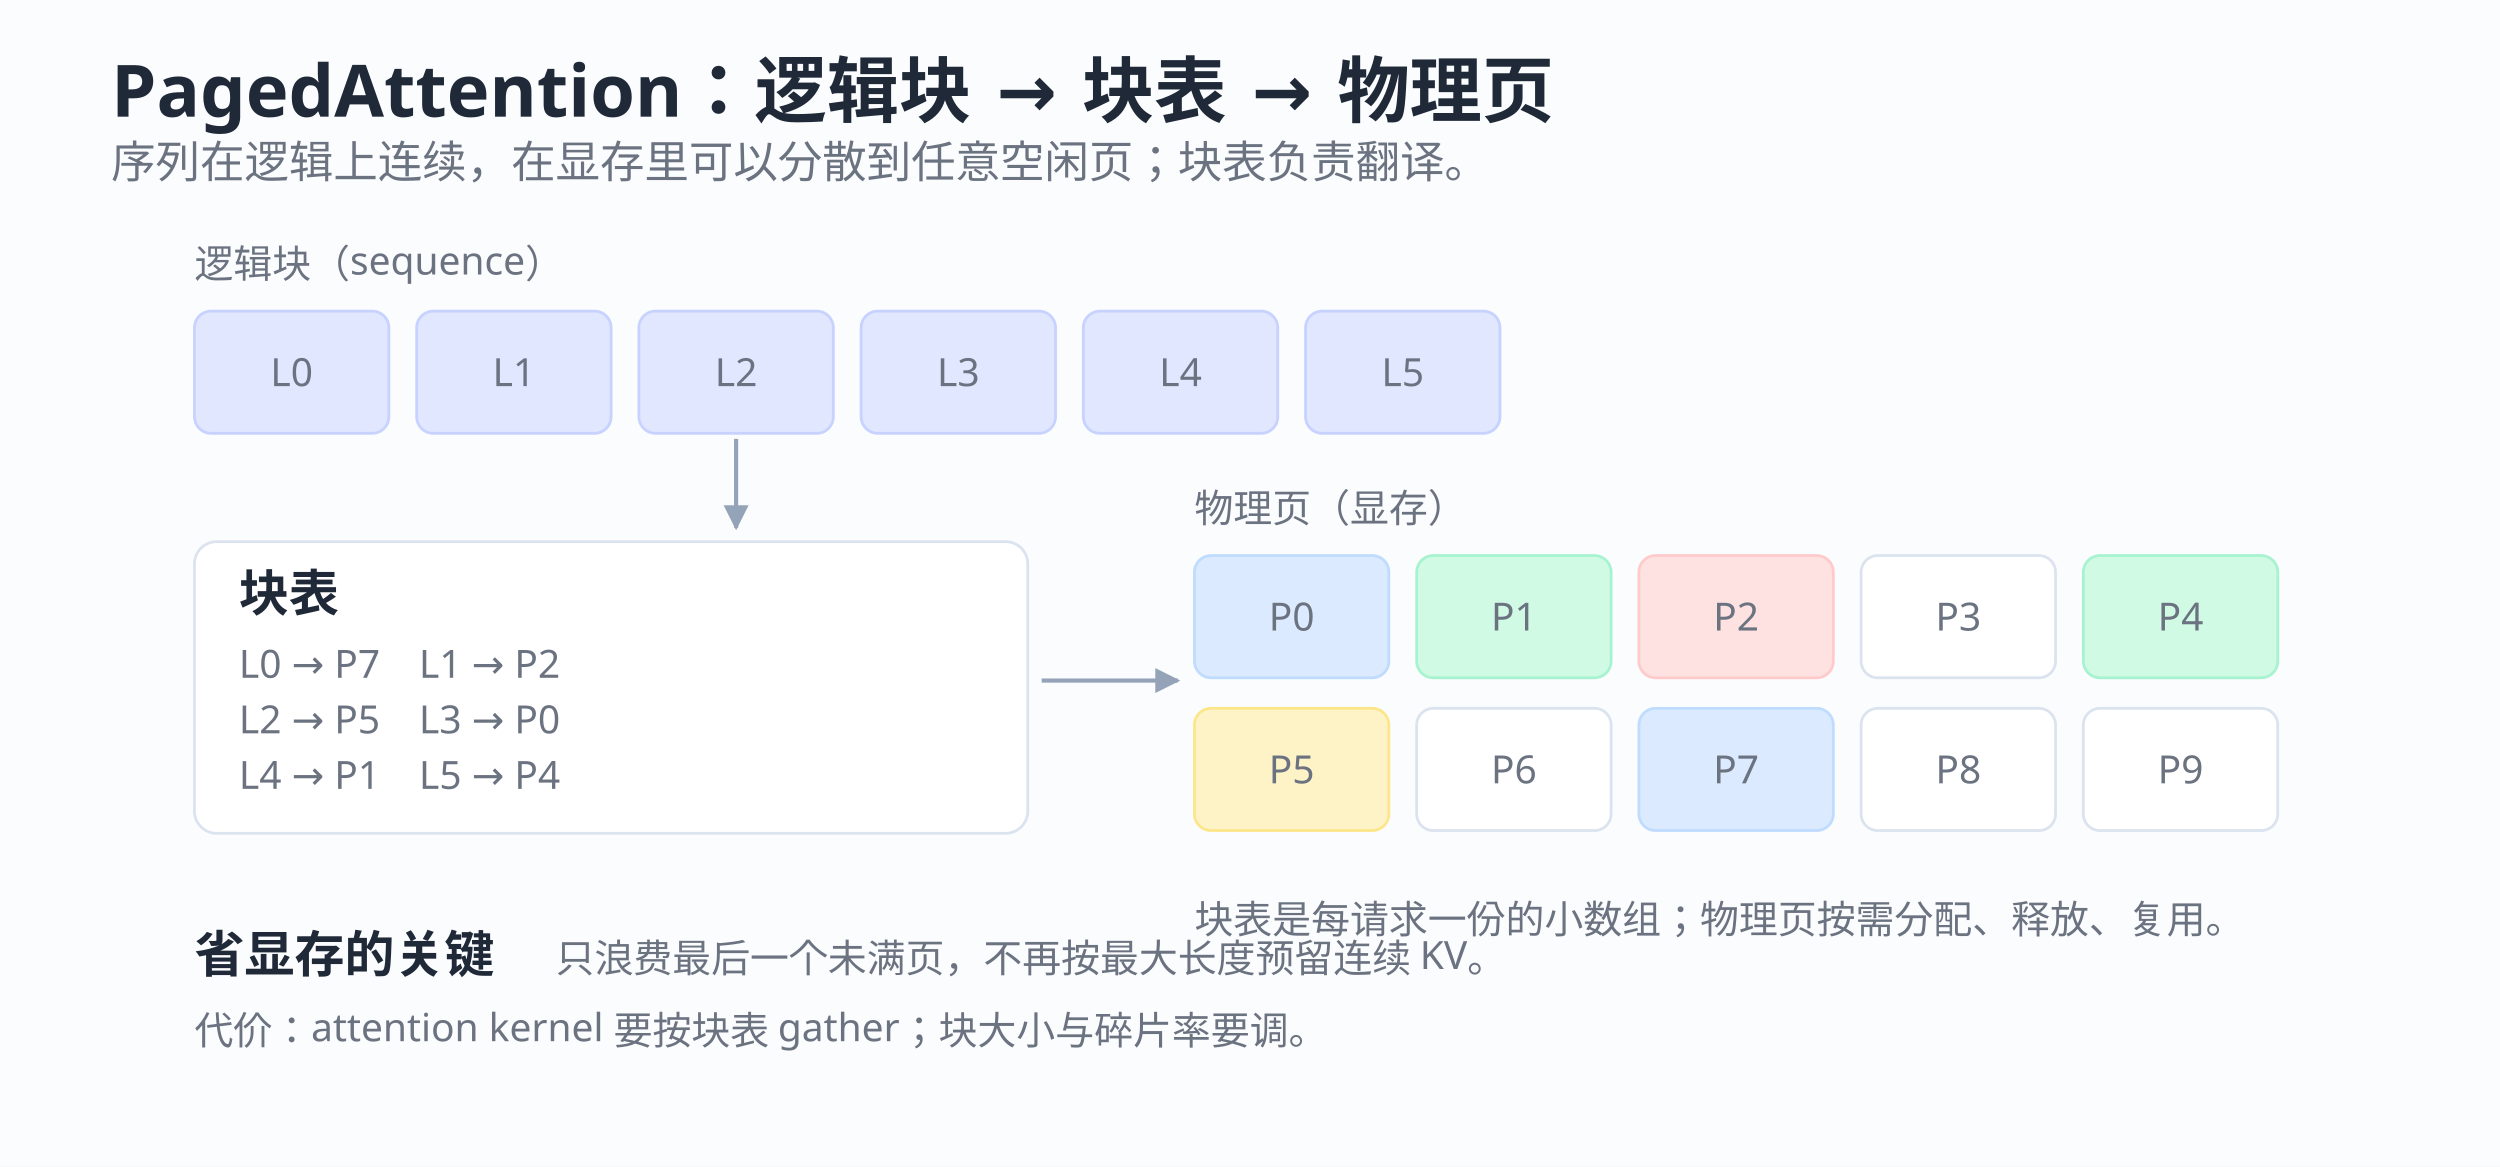
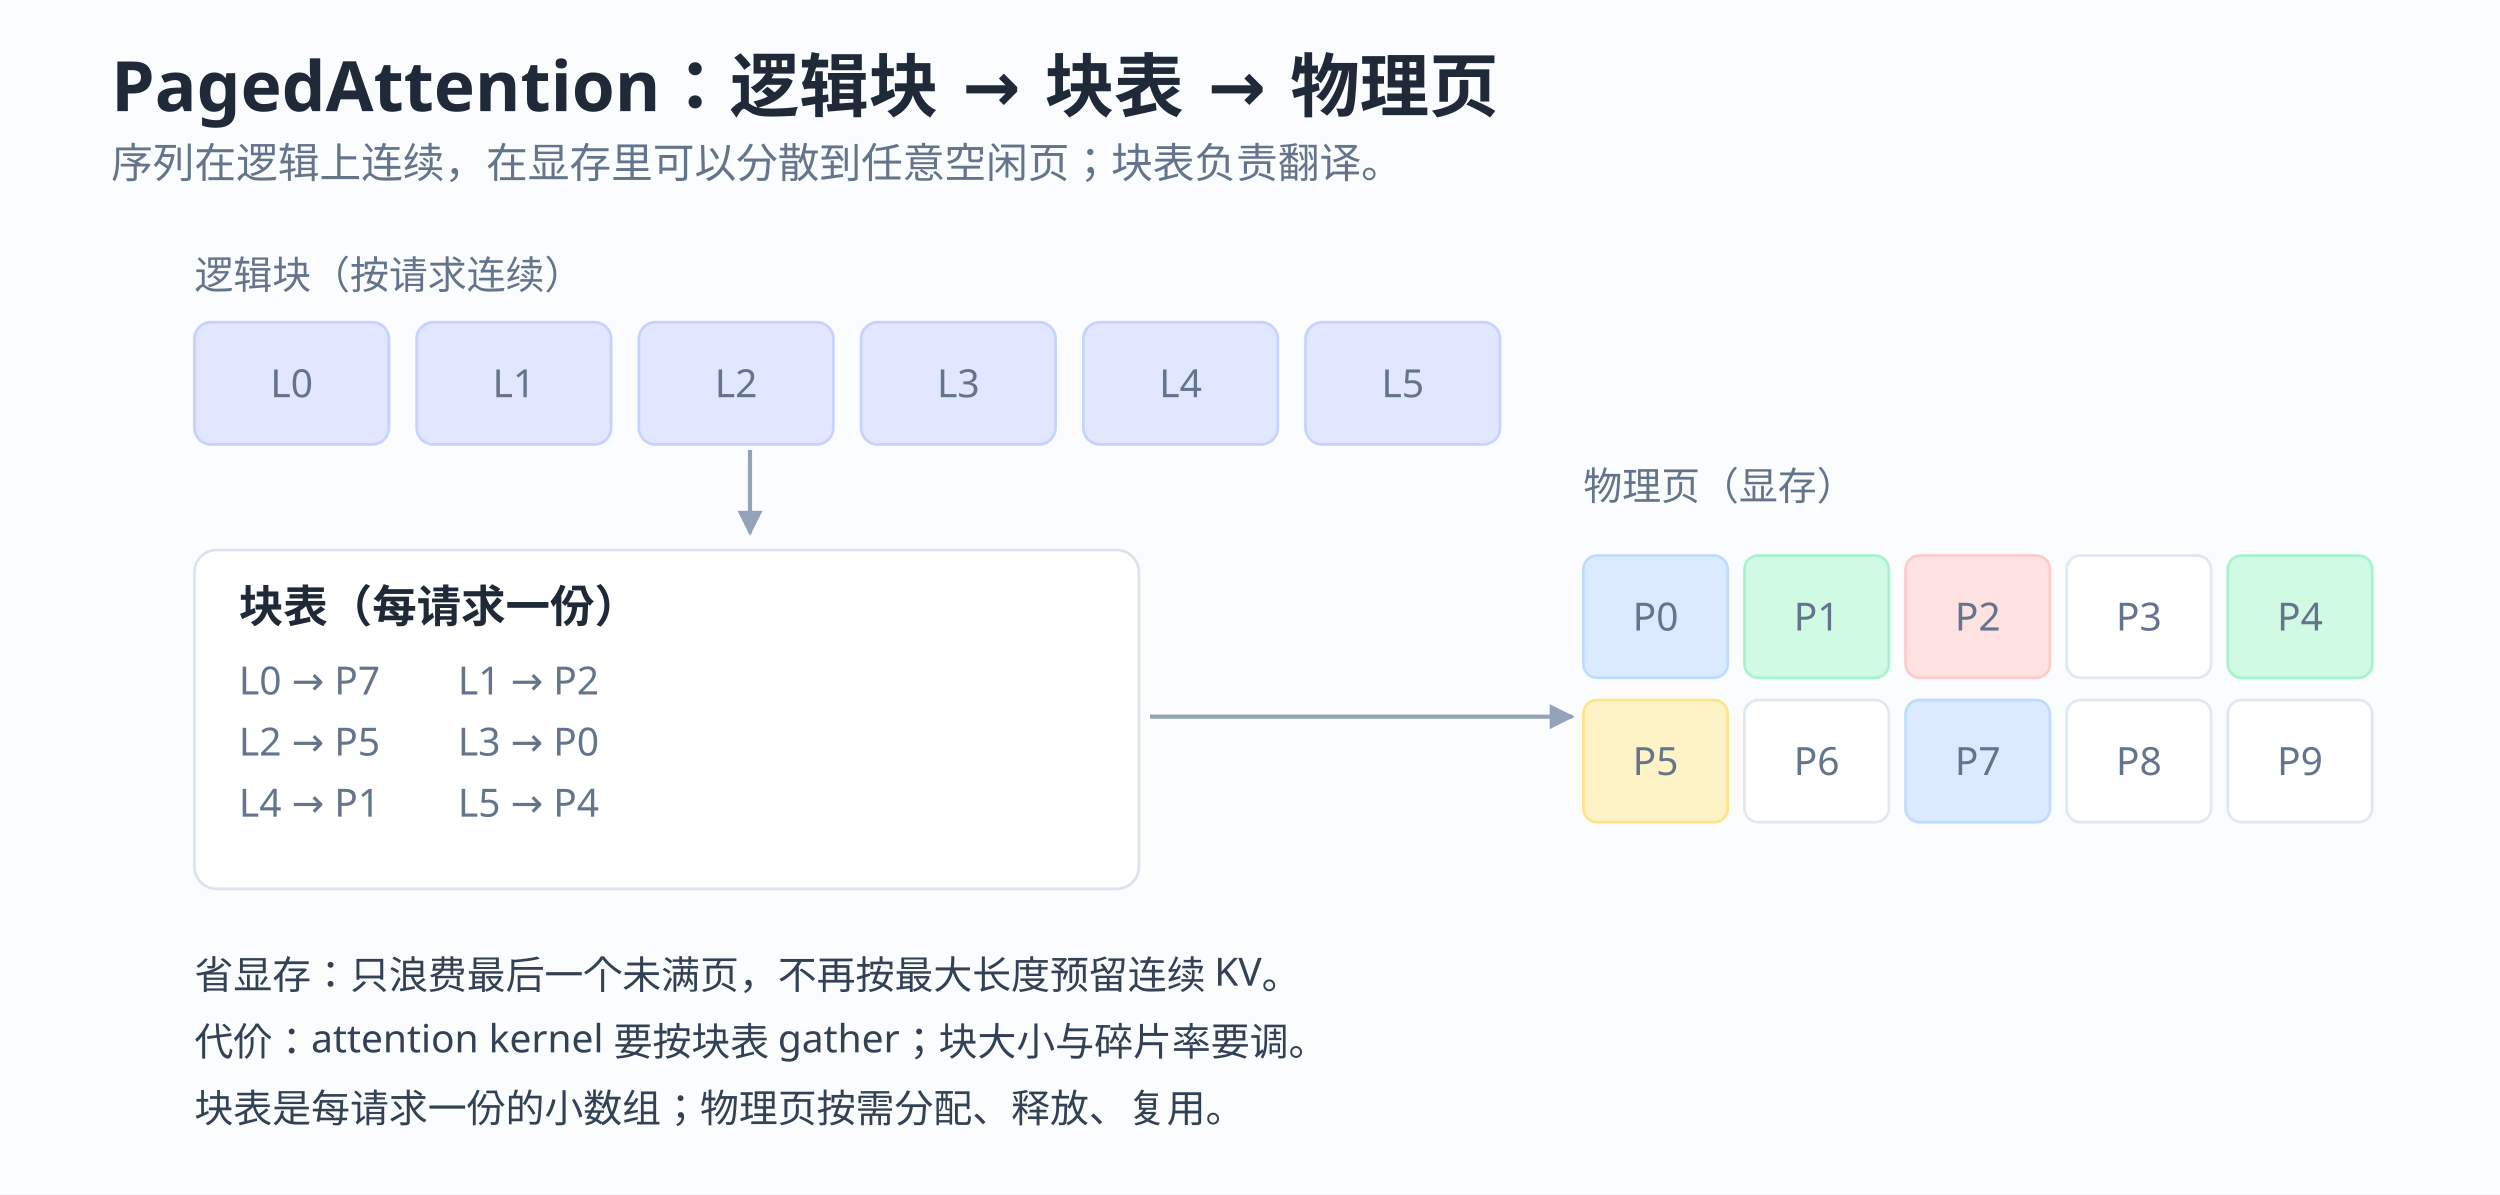
- <svg xmlns="http://www.w3.org/2000/svg" viewBox="0 0 900 420" role="img" aria-label="PagedAttention 逻辑块到物理页的映射">
+ <svg xmlns="http://www.w3.org/2000/svg" viewBox="0 0 900 430" role="img" aria-label="PagedAttention 逻辑块到物理页的映射">
  <style>
text{font-family:"PingFang SC","Hiragino Sans GB","Microsoft YaHei",sans-serif}
- .title{font-size:26px;font-weight:700;fill:#1f2937}.sub{font-size:16px;fill:#6b7280}
- .label{font-size:18px;font-weight:700;fill:#1f2937}.small{font-size:14px;fill:#6b7280}
+ .title{font-size:25px;font-weight:700;fill:#1f2937}
+ .sub{font-size:15px;fill:#64748b}
+ .label{font-size:16px;font-weight:600;fill:#1f2937}
+ .small{font-size:14px;fill:#64748b}
+ .note{font-size:14px;fill:#334155}
</style>
  <defs>
-     <marker id="a" viewBox="0 0 10 10" refX="9" refY="5" markerWidth="6" markerHeight="6" orient="auto">
+     <marker id="arrow" viewBox="0 0 10 10" refX="9" refY="5" markerWidth="6" markerHeight="6" orient="auto">
      <path d="M0,0 L10,5 L0,10 z" fill="#94a3b8" />
    </marker>
  </defs>
-   <rect width="900" height="420" fill="#fbfcfe" />
-   <text x="40" y="42" class="title">PagedAttention：逻辑块 → 块表 → 物理页</text>
+   <rect width="900" height="430" fill="#fbfcfe" />
+   <text x="40" y="40" class="title">PagedAttention：逻辑块 → 块表 → 物理页</text>
  <text x="40" y="64" class="sub">序列在逻辑上连续，在显存里可以分散到任意空闲页；块表负责翻译。</text>
-   <text x="70" y="100" class="small">逻辑块（sequence）</text>
+   <text x="70" y="104" class="small">逻辑块（按请求连续）</text>
  <g>
-     <rect x="70" y="112" width="70" height="44" rx="6" fill="#e0e7ff" stroke="#c7d2fe" />
-     <text x="105" y="139" class="small" text-anchor="middle">L0</text>
-     <rect x="150" y="112" width="70" height="44" rx="6" fill="#e0e7ff" stroke="#c7d2fe" />
-     <text x="185" y="139" class="small" text-anchor="middle">L1</text>
-     <rect x="230" y="112" width="70" height="44" rx="6" fill="#e0e7ff" stroke="#c7d2fe" />
-     <text x="265" y="139" class="small" text-anchor="middle">L2</text>
-     <rect x="310" y="112" width="70" height="44" rx="6" fill="#e0e7ff" stroke="#c7d2fe" />
-     <text x="345" y="139" class="small" text-anchor="middle">L3</text>
-     <rect x="390" y="112" width="70" height="44" rx="6" fill="#e0e7ff" stroke="#c7d2fe" />
-     <text x="425" y="139" class="small" text-anchor="middle">L4</text>
-     <rect x="470" y="112" width="70" height="44" rx="6" fill="#e0e7ff" stroke="#c7d2fe" />
-     <text x="505" y="139" class="small" text-anchor="middle">L5</text>
+     <rect x="70" y="116" width="70" height="44" rx="6" fill="#e0e7ff" stroke="#c7d2fe" />
+     <text x="105" y="143" class="small" text-anchor="middle">L0</text>
+     <rect x="150" y="116" width="70" height="44" rx="6" fill="#e0e7ff" stroke="#c7d2fe" />
+     <text x="185" y="143" class="small" text-anchor="middle">L1</text>
+     <rect x="230" y="116" width="70" height="44" rx="6" fill="#e0e7ff" stroke="#c7d2fe" />
+     <text x="265" y="143" class="small" text-anchor="middle">L2</text>
+     <rect x="310" y="116" width="70" height="44" rx="6" fill="#e0e7ff" stroke="#c7d2fe" />
+     <text x="345" y="143" class="small" text-anchor="middle">L3</text>
+     <rect x="390" y="116" width="70" height="44" rx="6" fill="#e0e7ff" stroke="#c7d2fe" />
+     <text x="425" y="143" class="small" text-anchor="middle">L4</text>
+     <rect x="470" y="116" width="70" height="44" rx="6" fill="#e0e7ff" stroke="#c7d2fe" />
+     <text x="505" y="143" class="small" text-anchor="middle">L5</text>
  </g>
-   <line x1="265" y1="158" x2="265" y2="190" stroke="#94a3b8" stroke-width="1.5" marker-end="url(#a)" />
-   <rect x="70" y="195" width="300" height="105" rx="8" fill="#fff" stroke="#dbe3ef" />
-   <text x="86" y="220" class="label">块表</text>
-   <text x="86" y="244" class="small">L0 → P7　L1 → P2</text>
-   <text x="86" y="264" class="small">L2 → P5　L3 → P0</text>
-   <text x="86" y="284" class="small">L4 → P1　L5 → P4</text>
-   <text x="430" y="188" class="small">物理页（显存）</text>
+   <line x1="270" y1="162" x2="270" y2="192" stroke="#94a3b8" stroke-width="1.5" marker-end="url(#arrow)" />
+   <rect x="70" y="198" width="340" height="122" rx="8" fill="#ffffff" stroke="#dbe3ef" />
+   <text x="86" y="224" class="label">块表（每请求一份）</text>
+   <text x="86" y="250" class="small">L0 → P7　　L1 → P2</text>
+   <text x="86" y="272" class="small">L2 → P5　　L3 → P0</text>
+   <text x="86" y="294" class="small">L4 → P1　　L5 → P4</text>
+   <text x="570" y="180" class="small">物理页（显存）</text>
  <g>
-     <rect x="430" y="200" width="70" height="44" rx="6" fill="#dbeafe" stroke="#bfdbfe" />
-     <text x="465" y="227" class="small" text-anchor="middle">P0</text>
-     <rect x="510" y="200" width="70" height="44" rx="6" fill="#d1fae5" stroke="#a7f3d0" />
-     <text x="545" y="227" class="small" text-anchor="middle">P1</text>
-     <rect x="590" y="200" width="70" height="44" rx="6" fill="#fee2e2" stroke="#fecaca" />
-     <text x="625" y="227" class="small" text-anchor="middle">P2</text>
-     <rect x="670" y="200" width="70" height="44" rx="6" fill="#fff" stroke="#dbe3ef" />
-     <text x="705" y="227" class="small" text-anchor="middle">P3</text>
-     <rect x="750" y="200" width="70" height="44" rx="6" fill="#d1fae5" stroke="#a7f3d0" />
-     <text x="785" y="227" class="small" text-anchor="middle">P4</text>
-     <rect x="430" y="255" width="70" height="44" rx="6" fill="#fef3c7" stroke="#fde68a" />
-     <text x="465" y="282" class="small" text-anchor="middle">P5</text>
-     <rect x="510" y="255" width="70" height="44" rx="6" fill="#fff" stroke="#dbe3ef" />
-     <text x="545" y="282" class="small" text-anchor="middle">P6</text>
-     <rect x="590" y="255" width="70" height="44" rx="6" fill="#dbeafe" stroke="#bfdbfe" />
-     <text x="625" y="282" class="small" text-anchor="middle">P7</text>
-     <rect x="670" y="255" width="70" height="44" rx="6" fill="#fff" stroke="#dbe3ef" />
-     <text x="705" y="282" class="small" text-anchor="middle">P8</text>
-     <rect x="750" y="255" width="70" height="44" rx="6" fill="#fff" stroke="#dbe3ef" />
-     <text x="785" y="282" class="small" text-anchor="middle">P9</text>
+     <rect x="570" y="200" width="52" height="44" rx="5" fill="#dbeafe" stroke="#bfdbfe" />
+     <text x="596" y="227" class="small" text-anchor="middle">P0</text>
+     <rect x="628" y="200" width="52" height="44" rx="5" fill="#d1fae5" stroke="#a7f3d0" />
+     <text x="654" y="227" class="small" text-anchor="middle">P1</text>
+     <rect x="686" y="200" width="52" height="44" rx="5" fill="#fee2e2" stroke="#fecaca" />
+     <text x="712" y="227" class="small" text-anchor="middle">P2</text>
+     <rect x="744" y="200" width="52" height="44" rx="5" fill="#ffffff" stroke="#e2e8f0" />
+     <text x="770" y="227" class="small" text-anchor="middle">P3</text>
+     <rect x="802" y="200" width="52" height="44" rx="5" fill="#d1fae5" stroke="#a7f3d0" />
+     <text x="828" y="227" class="small" text-anchor="middle">P4</text>
+     <rect x="570" y="252" width="52" height="44" rx="5" fill="#fef3c7" stroke="#fde68a" />
+     <text x="596" y="279" class="small" text-anchor="middle">P5</text>
+     <rect x="628" y="252" width="52" height="44" rx="5" fill="#ffffff" stroke="#e2e8f0" />
+     <text x="654" y="279" class="small" text-anchor="middle">P6</text>
+     <rect x="686" y="252" width="52" height="44" rx="5" fill="#dbeafe" stroke="#bfdbfe" />
+     <text x="712" y="279" class="small" text-anchor="middle">P7</text>
+     <rect x="744" y="252" width="52" height="44" rx="5" fill="#ffffff" stroke="#e2e8f0" />
+     <text x="770" y="279" class="small" text-anchor="middle">P8</text>
+     <rect x="802" y="252" width="52" height="44" rx="5" fill="#ffffff" stroke="#e2e8f0" />
+     <text x="828" y="279" class="small" text-anchor="middle">P9</text>
  </g>
-   <line x1="375" y1="245" x2="424" y2="245" stroke="#94a3b8" stroke-width="1.5" marker-end="url(#a)" />
-   <text x="70" y="350" class="label">省显存的关键</text>
-   <text x="200" y="350" class="small">只浪费最后一个未满页，不再按最大长度预留连续 KV。</text>
-   <text x="70" y="376" class="small">代价：attention kernel 要按块表 gather；块大小与碎片率要调。</text>
-   <text x="430" y="336" class="small">块表是每请求一份的小数组；物理页按需分配、释放、复用。</text>
+   <line x1="414" y1="258" x2="566" y2="258" stroke="#94a3b8" stroke-width="1.5" marker-end="url(#arrow)" />
+   <text x="70" y="356" class="note">省显存：只浪费最后一个未满页，不再按最大长度预留连续 KV。</text>
+   <text x="70" y="380" class="note">代价：attention kernel 要按块表 gather；块大小与碎片率要调。</text>
+   <text x="70" y="404" class="note">块表是每请求一份的小数组；物理页按需分配、释放、复用。</text>
</svg>
